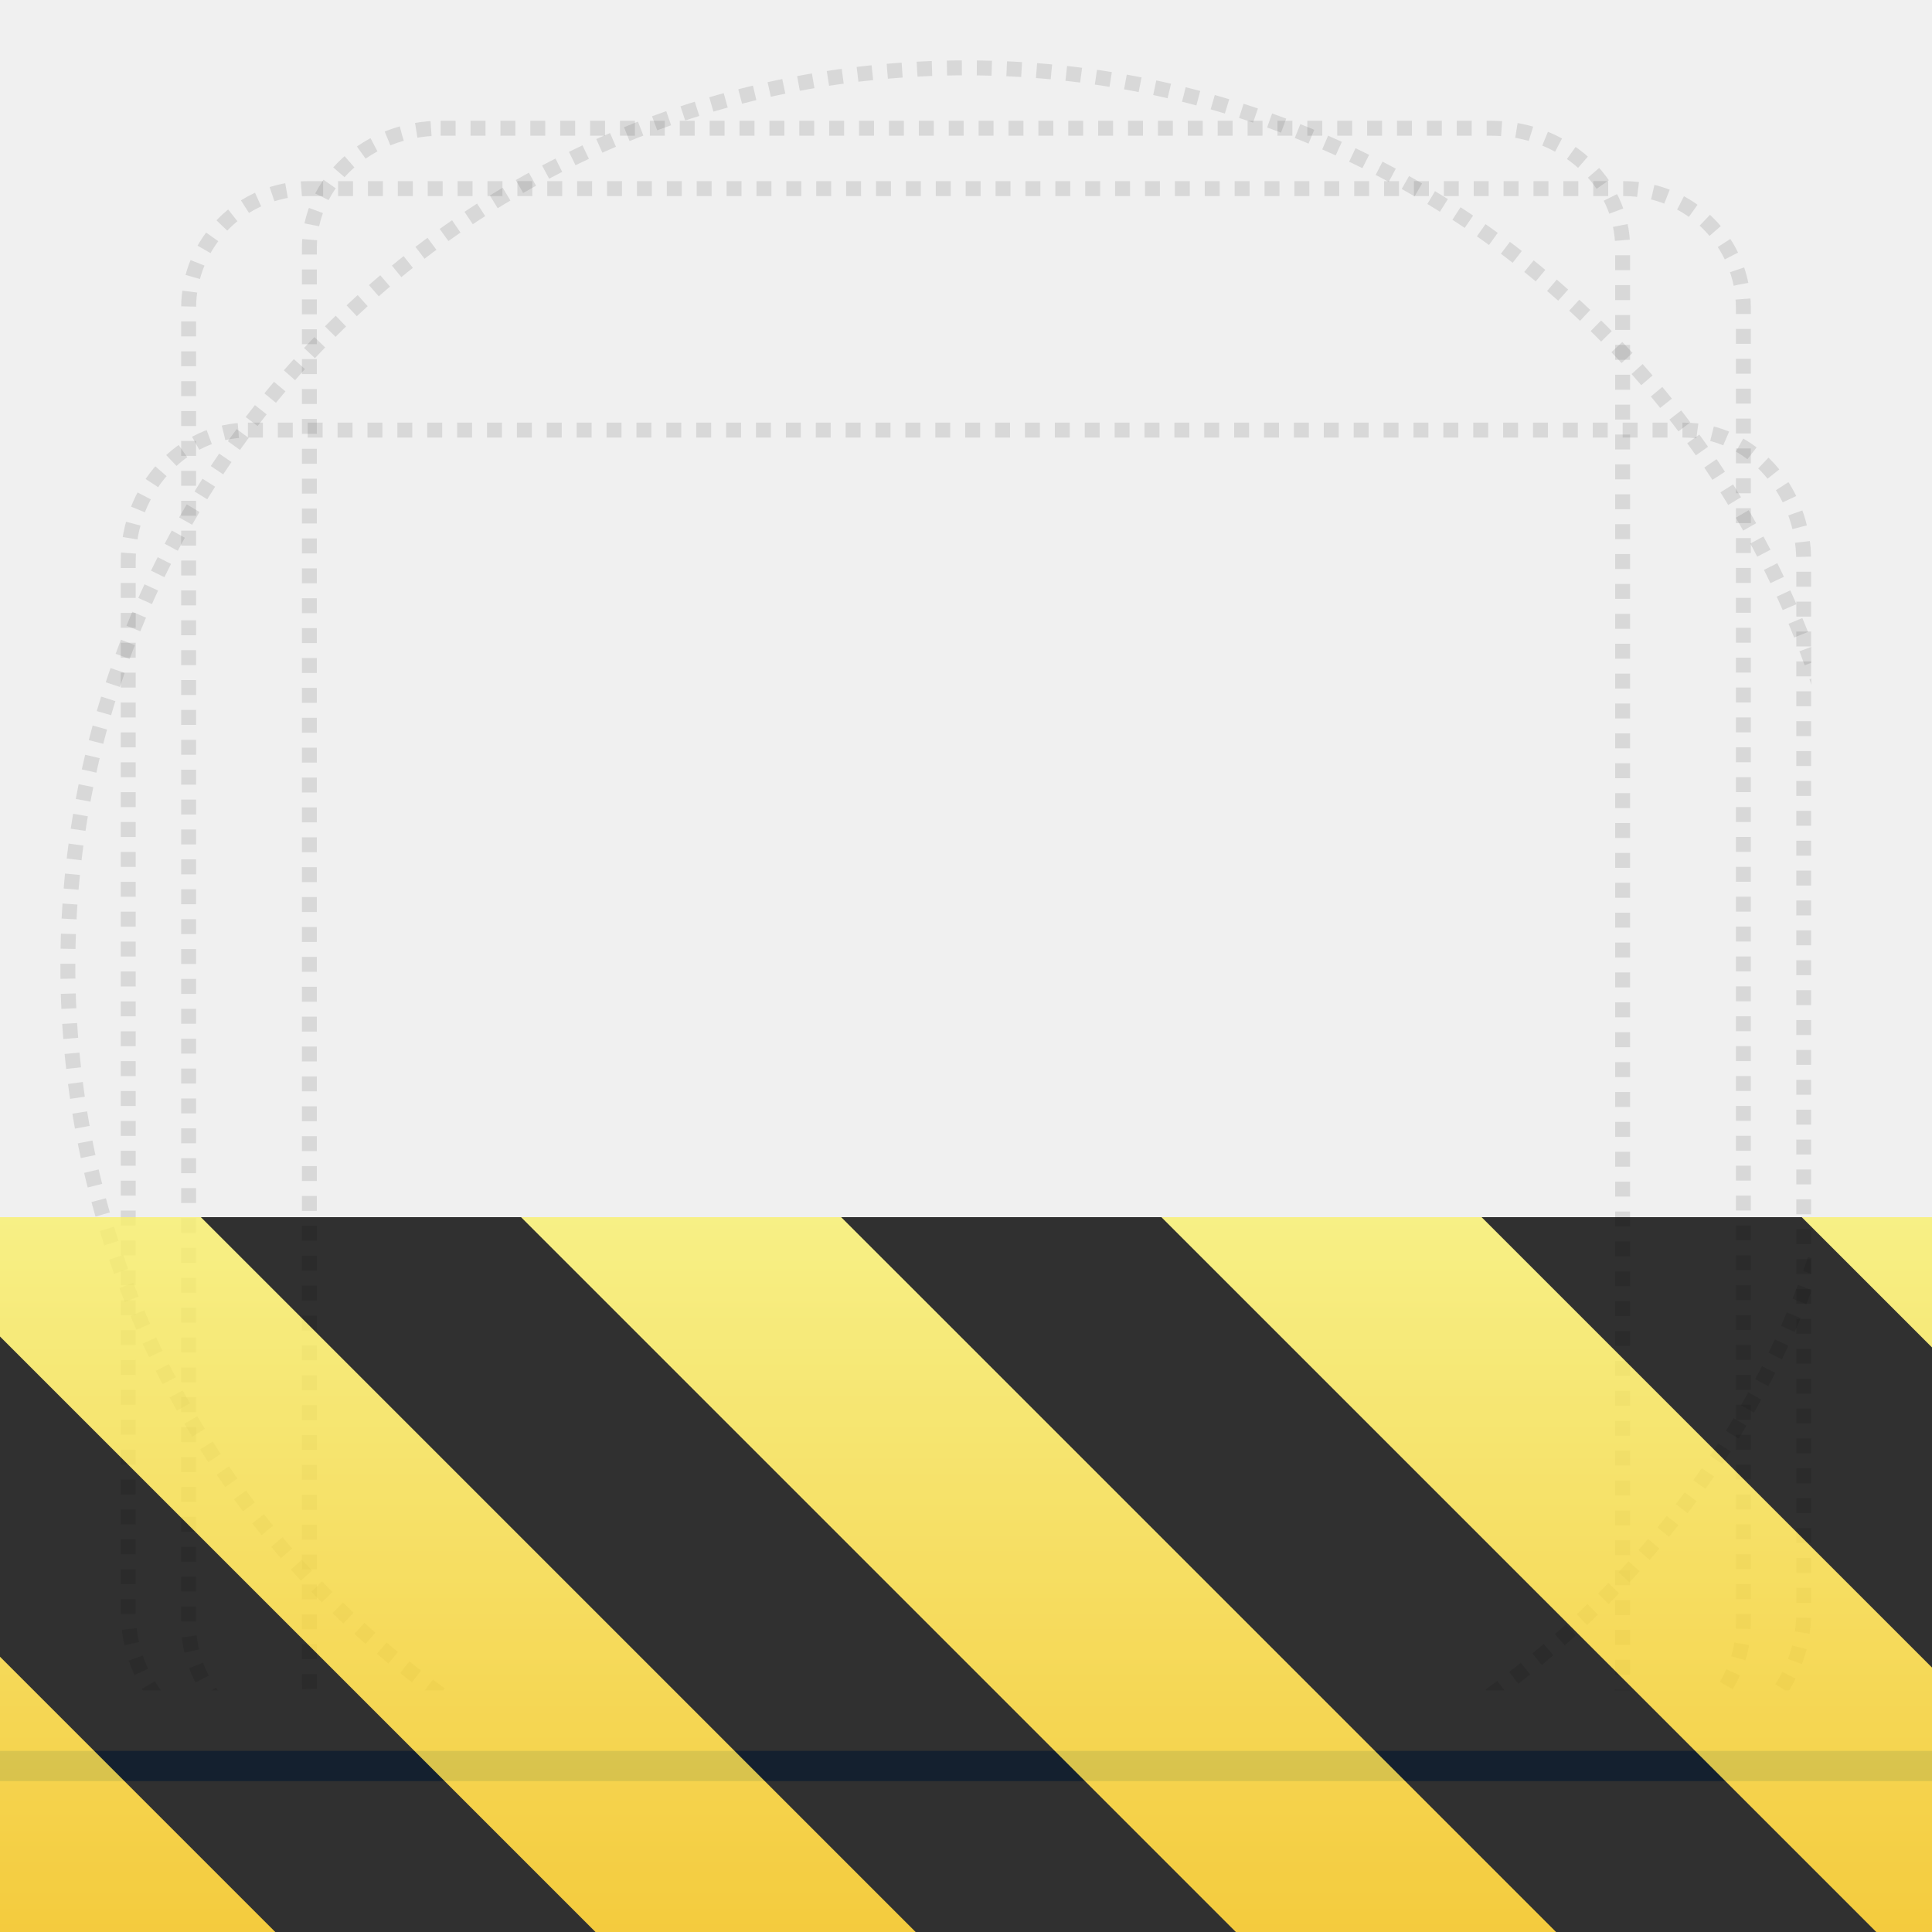
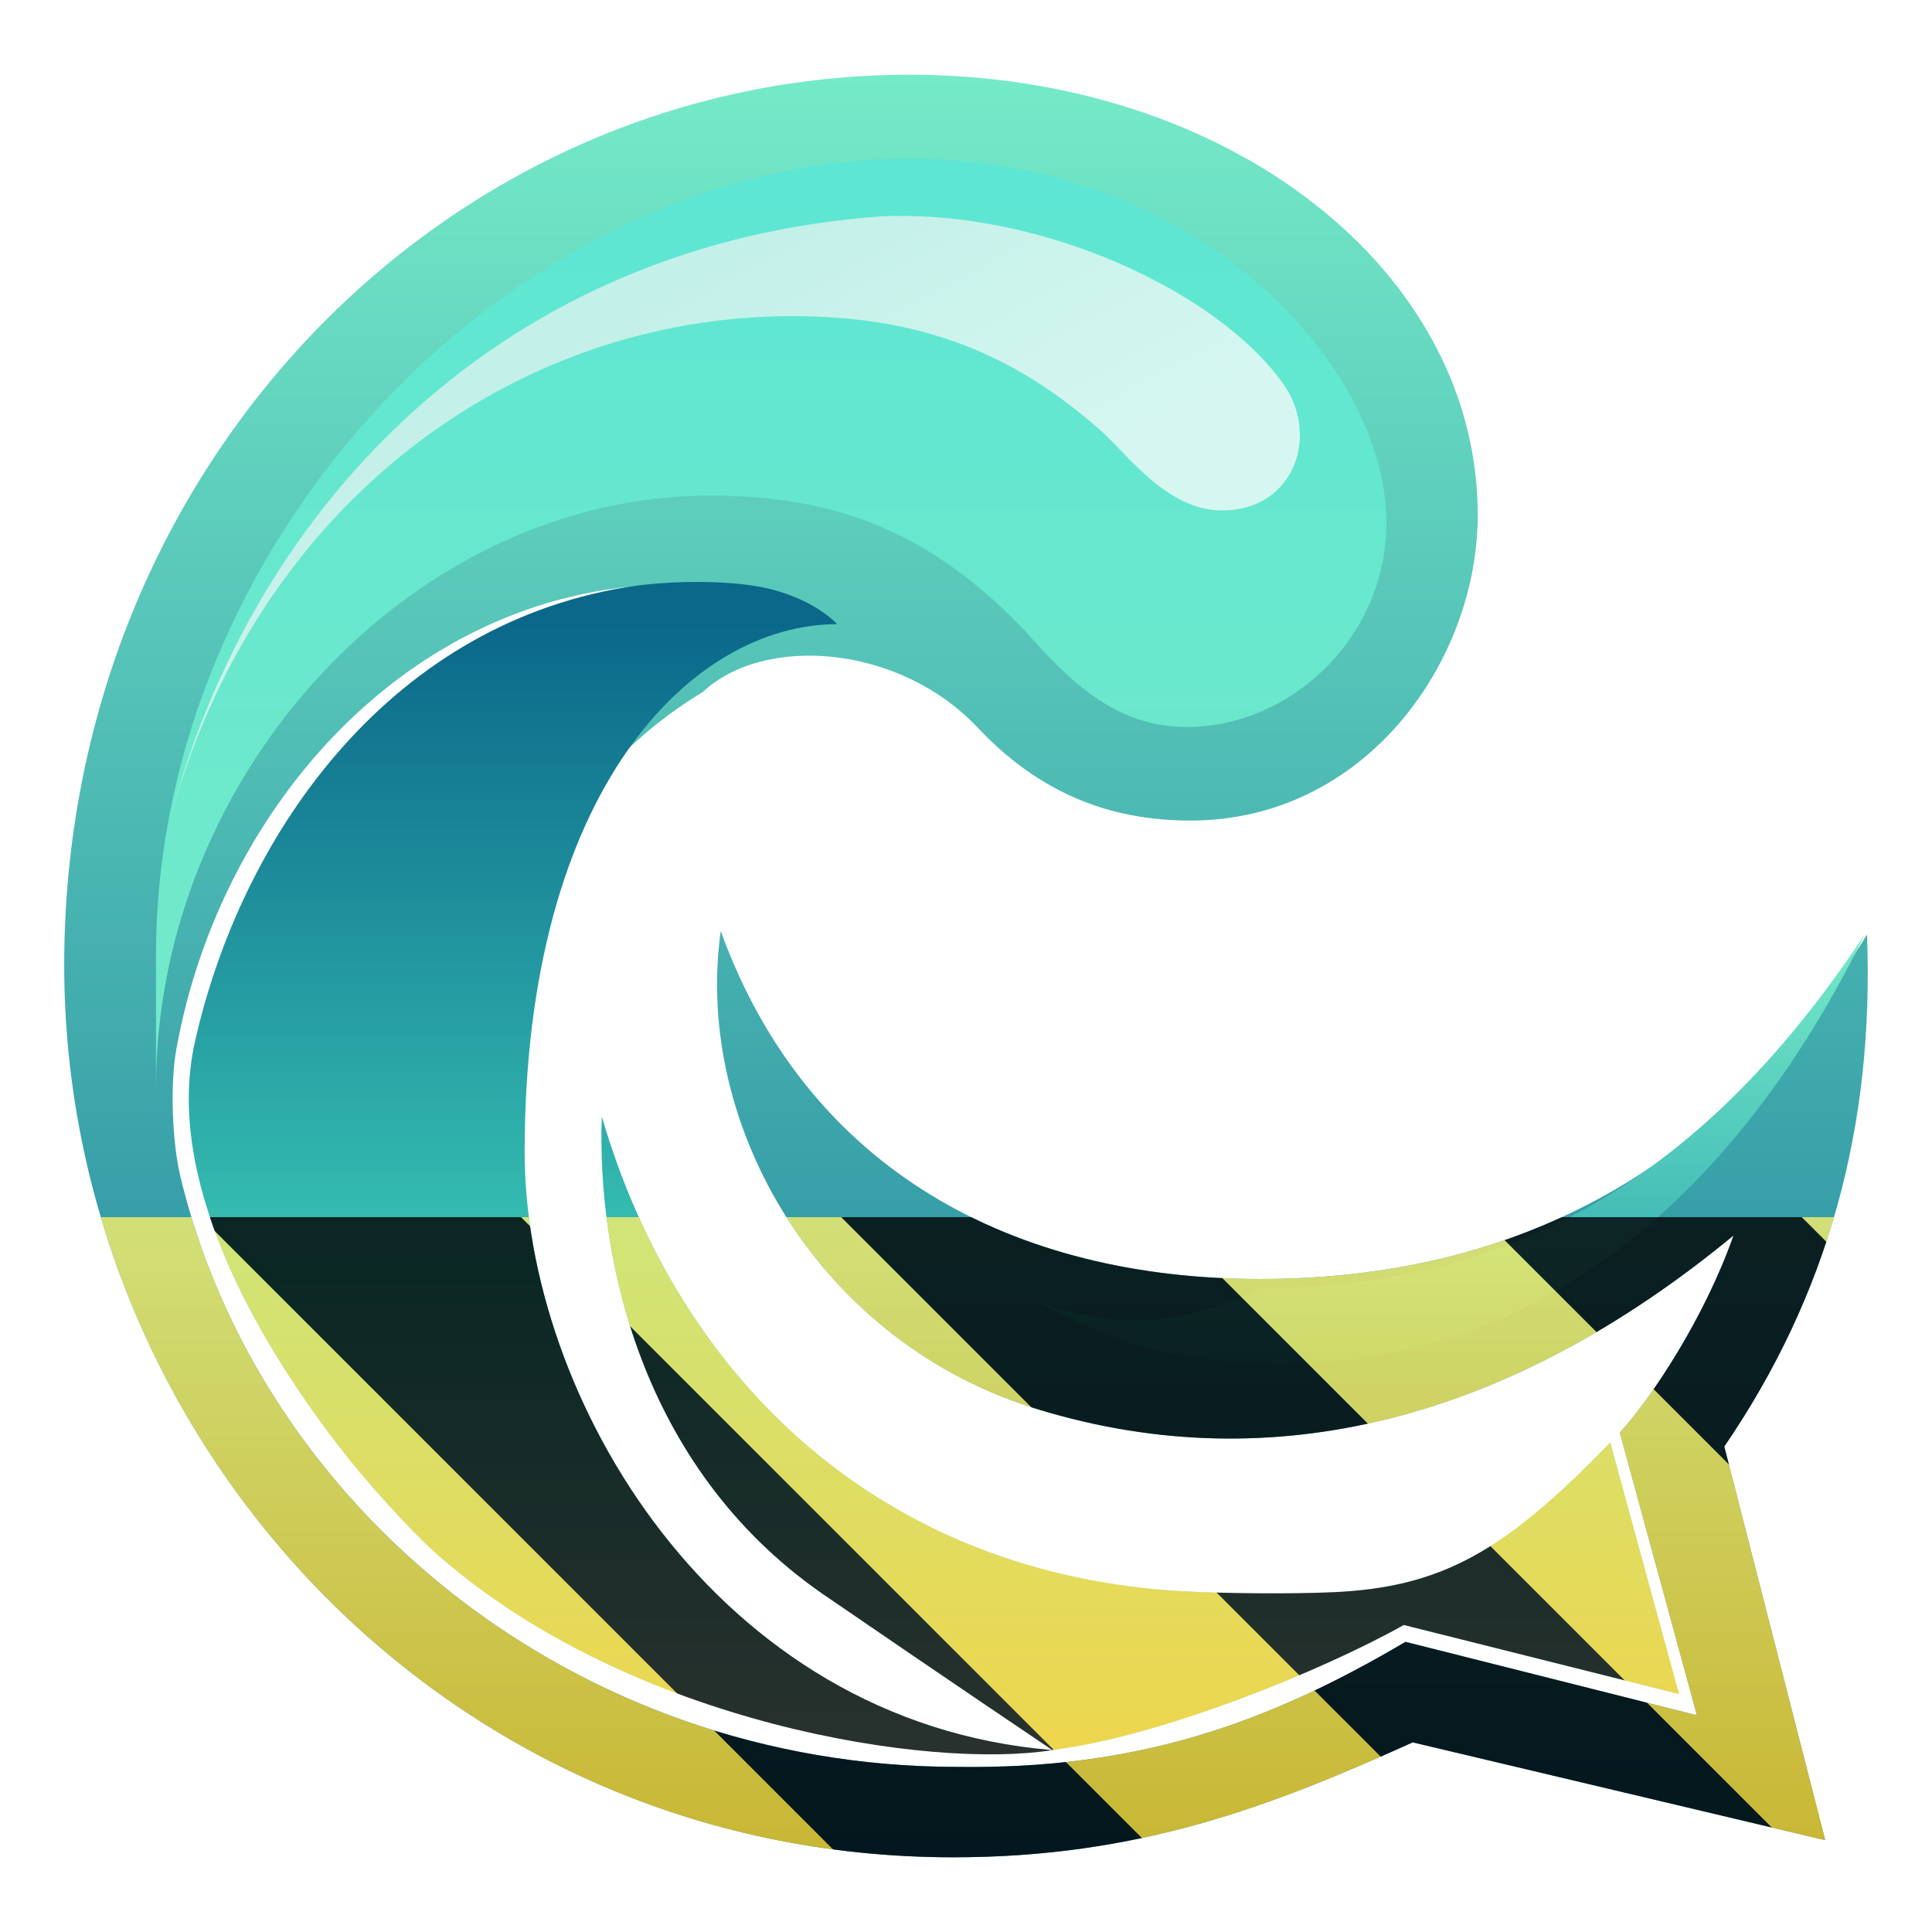
- <svg xmlns="http://www.w3.org/2000/svg" xmlns:xlink="http://www.w3.org/1999/xlink" width="128px" height="128px" viewBox="0 0 128 128" version="1.1">
+ <svg xmlns="http://www.w3.org/2000/svg" width="128" height="128" version="1.1" viewBox="0 0 128 128">
  <defs>
-     <filter id="alpha" filterUnits="objectBoundingBox" x="0%" y="0%" width="100%" height="100%">
-       <feColorMatrix type="matrix" in="SourceGraphic" values="0 0 0 0 1 0 0 0 0 1 0 0 0 0 1 0 0 0 1 0" />
+     <filter id="alpha" x="0" y="0" width="1" height="1">
+       <feColorMatrix in="SourceGraphic" values="0 0 0 0 1 0 0 0 0 1 0 0 0 0 1 0 0 0 1 0" />
    </filter>
-     <mask id="mask0">
-       <g filter="url(#alpha)">
-         <rect x="0" y="0" width="128" height="128" style="fill:rgb(0%,0%,0%);fill-opacity:0.1;stroke:none;" />
-       </g>
-     </mask>
-     <clipPath id="clip1">
-       <rect x="0" y="0" width="192" height="152" />
+     <clipPath>
+       <rect width="192" height="152" />
    </clipPath>
-     <g id="surface10726" clip-path="url(#clip1)">
-       <path style="fill:none;stroke-width:0.99;stroke-linecap:butt;stroke-linejoin:miter;stroke:rgb(0%,0%,0%);stroke-opacity:1;stroke-dasharray:0.99,0.99;stroke-miterlimit:4;" d="M 123.504 236 C 123.504 268.863 96.863 295.504 64 295.504 C 31.137 295.504 4.496 268.863 4.496 236 C 4.496 203.137 31.137 176.496 64 176.496 C 96.863 176.496 123.504 203.137 123.504 236 Z M 123.504 236 " transform="matrix(1,0,0,1,8,-156)" />
+     <clipPath>
+       <rect width="192" height="152" />
+     </clipPath>
+     <clipPath>
+       <rect width="192" height="152" />
+     </clipPath>
+     <clipPath>
+       <rect width="192" height="152" />
+     </clipPath>
+     <clipPath>
+       <rect width="192" height="152" />
+     </clipPath>
+     <clipPath>
+       <rect width="192" height="152" />
+     </clipPath>
+     <clipPath>
+       <rect width="192" height="152" />
+     </clipPath>
+     <clipPath>
+       <rect width="192" height="152" />
+     </clipPath>
+     <clipPath>
+       <rect width="128" height="128" />
+     </clipPath>
+     <clipPath>
+       <rect width="128" height="128" />
+     </clipPath>
+     <clipPath>
+       <rect width="128" height="128" />
+     </clipPath>
+     <clipPath>
+       <rect width="128" height="128" />
+     </clipPath>
+     <linearGradient id="paint0_linear_1_1180" x1="128.2" x2="128.2" y1="9.497" y2="245.7" gradientUnits="userSpaceOnUse">
+       <stop stop-color="#75EAC8" offset="0" />
+       <stop stop-color="#147496" offset="1" />
+     </linearGradient>
+     <linearGradient id="paint1_linear_1_1180" x1="102.4" x2="102.4" y1="20.62" y2="143.8" gradientTransform="matrix(.5 0 0 .5 69.635 -10.73)" gradientUnits="userSpaceOnUse">
+       <stop stop-color="#5CE6D3" offset="0" />
+       <stop stop-color="#75EAC8" offset="1" />
+     </linearGradient>
+     <linearGradient id="paint2_linear_1_1180" x1="107.4" x2="129.2" y1="28.07" y2="69.11" gradientTransform="matrix(.5 0 0 .5 69.635 -10.73)" gradientUnits="userSpaceOnUse">
+       <stop stop-color="#C3F0E9" offset="0" />
+       <stop stop-color="#D5F7F0" offset="1" />
+     </linearGradient>
+     <linearGradient id="paint3_linear_1_1180" x1="189.9" x2="189.9" y1="123.4" y2="180.9" gradientTransform="matrix(.5 0 0 .5 69.635 -10.73)" gradientUnits="userSpaceOnUse">
+       <stop stop-color="#75EAC8" offset="0" />
+       <stop stop-color="#2BA5AE" offset="1" />
+     </linearGradient>
+     <linearGradient id="paint4_linear_1_1180" x1="126.9" x2="126.9" y1="82.29" y2="233.2" gradientUnits="userSpaceOnUse">
+       <stop stop-color="#0B688A" offset="0" />
+       <stop stop-color="#39C4B4" offset=".578" />
+       <stop stop-color="#CCF8E5" offset="1" />
+     </linearGradient>
+     <linearGradient id="linearGradient57" x1="300" x2="428" y1="235" y2="235" gradientTransform="matrix(0 .37 -.98462 0 295.39 -30.36)" gradientUnits="userSpaceOnUse">
+       <stop stop-color="#f9ef6b" offset="0" />
+       <stop stop-color="#f5c211" offset="1" />
+     </linearGradient>
+     <clipPath id="clipPath66">
+       <path d="m60.254 4.949c-30.485 0-56 25.77-56 59 0 31.255 25.045 59.102 58.9 59.102 12.3 0 21.02-3.365 30.445-7.615l27.326 6.479-6.686-26.078c6.855-10.035 9.945-21.162 9.455-33.922l-6e-3 0.006c-0.24 0.391-0.484 0.779-0.73 1.162 0.196-0.385 0.39-0.773 0.58-1.162-4.302 6.494-8.991 11.666-14.275 15.479-7.066 4.734-15.593 7.336-25.793 7.336-16.225 0-29.966-7.14-35.721-23.055-1.815 13 6.634 27.416 21.199 31.746 15.375 4.63 31.03 0.695 45.9-11.57-1.92 5.47-5.43 10.754-7.535 13.059l5.111 18.727-19.307-4.865c-9.27 5.47-17.825 8.445-29.67 8.285-25.531 0-46.257-17.355-51.488-39.072-0.556-2.307-0.698-6.146-0.277-8.48 2.743-15.236 14.189-28.846 29.773-30.602-16.008 2.652-25.574 16.745-28.559 30.184-1.993 8.975 3.969 19.462 9.512 26.668 1.704 2.215 4.709 5.628 6.822 7.455 12.793 11.059 32.448 14.024 40.482 12.732 0 0-0.002-4e-4 -0.004-2e-3 -22.39-1.855-34.953-23.432-34.953-39.617 0-12.255 2.875-21.088 6.961-26.811 1.505-1.408 3.128-2.636 4.842-3.666 4.06-3.805 12.964-3.16 18.164 2.305 3.985 4.25 8.611 6.211 14.131 6.211 11.605 0 19.049-10.54 19.049-20.25 0-16.185-16.445-29.166-37.65-29.166zm9.457 110.99c7.01-0.835 17.843-5.216 23.293-8.281l18.234 4.574-4.561-16.668c-6.994 7.263-11.187 9.598-18.35 9.924-2.711 0.123-7.117 0.087-9.826-0.057-20.015-1.063-33.521-13.93-38.633-31.461-0.33 9.05 2.441 23.136 14.586 31.596 8.814 6.042 15.087 10.26 15.256 10.373zm-14.293-74.648c0.029 0.017 0.057 0.034 0.086 0.051-0.016-0.004-0.031-0.009-0.047-0.014-0.013-0.013-0.026-0.025-0.039-0.037z" stroke-width=".5" />
+     </clipPath>
+   </defs>
+   <g transform="translate(-69.745 10.95)">
+     <path transform="matrix(.5 0 0 .5 69.635 -10.73)" d="m247.6 123.4c-17.52 28.55-43.49 45.63-80.44 45.63-32.45 0-59.93-14.28-71.44-46.11-3.63 26 13.27 54.83 42.4 63.49 30.75 9.26 62.06 1.39 91.8-23.14-3.84 10.94-10.86 21.51-15.07 26.12l10.22 37.45-38.61-9.73c-18.54 10.94-35.65 16.89-59.34 16.57-51.063 0-92.515-34.707-102.98-78.142-1.111-4.614-1.394-12.293-0.553-16.962 5.88-32.659 31.74-61.605 66.371-61.605 8.31 0 15.21 1.73 21.27 5.28-5.05-1.38-8.5-1.62-12.96-1.38-31.36 1.89-52 32.45-52 68.92 0 38.36 26.133 76.659 72.143 79.779-33.63-5.64-56.293-35.799-56.293-77.769 0-27.52 13.04-49.62 31.22-60.54 8.12-7.61 25.93-6.32 36.33 4.61 7.97 8.5 17.22 12.42 28.26 12.42 23.21 0 38.1-21.08 38.1-40.5 0-32.37-32.89-58.33-75.3-58.33-60.97 0-112 51.54-112 118 0 62.51 50.09 118.2 117.8 118.2 24.6 0 42.04-6.73 60.89-15.23l54.65 12.96-13.37-52.16c13.71-20.07 19.89-42.32 18.91-67.84z" fill="url(#paint0_linear_1_1180)" />
+     <g stroke-width=".5">
+       <path d="m80.08 52.37c0-27.825 23.965-52.8 49.895-52.8 19.225 0 31.62 13.76 31.62 24.1 0 7.65-6.365 13.545-13.22 13.545-4.76 0-7.79-3.06-10.735-6.39-6.03-6.285-12.14-8.94-20.85-8.94-19.7 0-36.71 18.405-36.71 39.255v-8.775z" fill="url(#paint1_linear_1_1180)" />
+       <path d="m81.02 43.27c5.52-20.85 22.125-38.13 47.17-39.89 10.8-0.445 22.25 5.105 26.49 10.985 2.56 3.425 0.865 8.505-3.98 8.505-3.59 0-6.23-3.66-7.885-5.165-5.87-5.245-12.035-7.71-20.59-7.71-18.5 0-35.51 12.51-41.205 33.275z" fill="url(#paint2_linear_1_1180)" />
+       <path d="m193.28 50.97c-7.755 15.85-20.485 28.445-38.55 28.445-10.18 0-13.73-3.12-18.575-5.205 4.98 2.485 10.345 3.59 17.065 0.17 17.39 0 29.825-7.96 40.06-23.41z" fill="url(#paint3_linear_1_1180)" />
    </g>
-     <mask id="mask1">
-       <g filter="url(#alpha)">
-         <rect x="0" y="0" width="128" height="128" style="fill:rgb(0%,0%,0%);fill-opacity:0.1;stroke:none;" />
-       </g>
-     </mask>
-     <clipPath id="clip2">
-       <rect x="0" y="0" width="192" height="152" />
-     </clipPath>
-     <g id="surface10729" clip-path="url(#clip2)">
-       <path style="fill:none;stroke-width:0.99;stroke-linecap:butt;stroke-linejoin:miter;stroke:rgb(0%,0%,0%);stroke-opacity:1;stroke-dasharray:0.99,0.99;stroke-miterlimit:4;" d="M 29.195 180.496 L 98.805 180.496 C 103.609 180.496 107.504 184.047 107.504 188.426 L 107.504 283.574 C 107.504 287.953 103.609 291.504 98.805 291.504 L 29.195 291.504 C 24.391 291.504 20.496 287.953 20.496 283.574 L 20.496 188.426 C 20.496 184.047 24.391 180.496 29.195 180.496 Z M 29.195 180.496 " transform="matrix(1,0,0,1,8,-156)" />
-     </g>
-     <mask id="mask2">
-       <g filter="url(#alpha)">
-         <rect x="0" y="0" width="128" height="128" style="fill:rgb(0%,0%,0%);fill-opacity:0.1;stroke:none;" />
-       </g>
-     </mask>
-     <clipPath id="clip3">
-       <rect x="0" y="0" width="192" height="152" />
-     </clipPath>
-     <g id="surface10732" clip-path="url(#clip3)">
-       <path style="fill:none;stroke-width:0.99;stroke-linecap:butt;stroke-linejoin:miter;stroke:rgb(0%,0%,0%);stroke-opacity:1;stroke-dasharray:0.99,0.99;stroke-miterlimit:4;" d="M 20.418 184.496 L 107.582 184.496 C 111.957 184.496 115.504 188.043 115.504 192.418 L 115.504 279.582 C 115.504 283.957 111.957 287.504 107.582 287.504 L 20.418 287.504 C 16.043 287.504 12.496 283.957 12.496 279.582 L 12.496 192.418 C 12.496 188.043 16.043 184.496 20.418 184.496 Z M 20.418 184.496 " transform="matrix(1,0,0,1,8,-156)" />
-     </g>
-     <mask id="mask3">
-       <g filter="url(#alpha)">
-         <rect x="0" y="0" width="128" height="128" style="fill:rgb(0%,0%,0%);fill-opacity:0.1;stroke:none;" />
-       </g>
-     </mask>
-     <clipPath id="clip4">
-       <rect x="0" y="0" width="192" height="152" />
-     </clipPath>
-     <g id="surface10735" clip-path="url(#clip4)">
-       <path style="fill:none;stroke-width:0.99;stroke-linecap:butt;stroke-linejoin:miter;stroke:rgb(0%,0%,0%);stroke-opacity:1;stroke-dasharray:0.99,0.99;stroke-miterlimit:4;" d="M 16.426 200.496 L 111.574 200.496 C 115.953 200.496 119.504 204.391 119.504 209.195 L 119.504 278.805 C 119.504 283.609 115.953 287.504 111.574 287.504 L 16.426 287.504 C 12.047 287.504 8.496 283.609 8.496 278.805 L 8.496 209.195 C 8.496 204.391 12.047 200.496 16.426 200.496 Z M 16.426 200.496 " transform="matrix(1,0,0,1,8,-156)" />
-     </g>
-     <mask id="mask5">
-       <g filter="url(#alpha)">
-         <rect x="0" y="0" width="128" height="128" style="fill:rgb(0%,0%,0%);fill-opacity:0.1;stroke:none;" />
-       </g>
-     </mask>
-     <clipPath id="clip7">
-       <rect x="0" y="0" width="192" height="152" />
-     </clipPath>
-     <g id="surface10726" clip-path="url(#clip7)">
-       <path style="fill:none;stroke-width:0.99;stroke-linecap:butt;stroke-linejoin:miter;stroke:rgb(0%,0%,0%);stroke-opacity:1;stroke-dasharray:0.99,0.99;stroke-miterlimit:4;" d="M 123.504 236 C 123.504 268.863 96.863 295.504 64 295.504 C 31.137 295.504 4.496 268.863 4.496 236 C 4.496 203.137 31.137 176.496 64 176.496 C 96.863 176.496 123.504 203.137 123.504 236 Z M 123.504 236 " transform="matrix(1,0,0,1,8,-156)" />
-     </g>
-     <mask id="mask6">
-       <g filter="url(#alpha)">
-         <rect x="0" y="0" width="128" height="128" style="fill:rgb(0%,0%,0%);fill-opacity:0.1;stroke:none;" />
-       </g>
-     </mask>
-     <clipPath id="clip8">
-       <rect x="0" y="0" width="192" height="152" />
-     </clipPath>
-     <g id="surface10729" clip-path="url(#clip8)">
-       <path style="fill:none;stroke-width:0.99;stroke-linecap:butt;stroke-linejoin:miter;stroke:rgb(0%,0%,0%);stroke-opacity:1;stroke-dasharray:0.99,0.99;stroke-miterlimit:4;" d="M 29.195 180.496 L 98.805 180.496 C 103.609 180.496 107.504 184.047 107.504 188.426 L 107.504 283.574 C 107.504 287.953 103.609 291.504 98.805 291.504 L 29.195 291.504 C 24.391 291.504 20.496 287.953 20.496 283.574 L 20.496 188.426 C 20.496 184.047 24.391 180.496 29.195 180.496 Z M 29.195 180.496 " transform="matrix(1,0,0,1,8,-156)" />
-     </g>
-     <mask id="mask7">
-       <g filter="url(#alpha)">
-         <rect x="0" y="0" width="128" height="128" style="fill:rgb(0%,0%,0%);fill-opacity:0.1;stroke:none;" />
-       </g>
-     </mask>
-     <clipPath id="clip9">
-       <rect x="0" y="0" width="192" height="152" />
-     </clipPath>
-     <g id="surface10732" clip-path="url(#clip9)">
-       <path style="fill:none;stroke-width:0.99;stroke-linecap:butt;stroke-linejoin:miter;stroke:rgb(0%,0%,0%);stroke-opacity:1;stroke-dasharray:0.99,0.99;stroke-miterlimit:4;" d="M 20.418 184.496 L 107.582 184.496 C 111.957 184.496 115.504 188.043 115.504 192.418 L 115.504 279.582 C 115.504 283.957 111.957 287.504 107.582 287.504 L 20.418 287.504 C 16.043 287.504 12.496 283.957 12.496 279.582 L 12.496 192.418 C 12.496 188.043 16.043 184.496 20.418 184.496 Z M 20.418 184.496 " transform="matrix(1,0,0,1,8,-156)" />
-     </g>
-     <mask id="mask8">
-       <g filter="url(#alpha)">
-         <rect x="0" y="0" width="128" height="128" style="fill:rgb(0%,0%,0%);fill-opacity:0.1;stroke:none;" />
-       </g>
-     </mask>
-     <clipPath id="clip10">
-       <rect x="0" y="0" width="192" height="152" />
-     </clipPath>
-     <g id="surface10735" clip-path="url(#clip10)">
-       <path style="fill:none;stroke-width:0.99;stroke-linecap:butt;stroke-linejoin:miter;stroke:rgb(0%,0%,0%);stroke-opacity:1;stroke-dasharray:0.99,0.99;stroke-miterlimit:4;" d="M 16.426 200.496 L 111.574 200.496 C 115.953 200.496 119.504 204.391 119.504 209.195 L 119.504 278.805 C 119.504 283.609 115.953 287.504 111.574 287.504 L 16.426 287.504 C 12.047 287.504 8.496 283.609 8.496 278.805 L 8.496 209.195 C 8.496 204.391 12.047 200.496 16.426 200.496 Z M 16.426 200.496 " transform="matrix(1,0,0,1,8,-156)" />
-     </g>
-     <clipPath id="clip6">
-       <rect x="0" y="0" width="128" height="128" />
-     </clipPath>
-     <g id="surface10750" clip-path="url(#clip6)">
-       <rect x="0" y="0" width="128" height="128" style="fill:rgb(94.118%,94.118%,94.118%);fill-opacity:1;stroke:none;" />
-       <use xlink:href="#surface10726" transform="matrix(1,0,0,1,-8,-16)" mask="url(#mask5)" />
-       <use xlink:href="#surface10729" transform="matrix(1,0,0,1,-8,-16)" mask="url(#mask6)" />
-       <use xlink:href="#surface10732" transform="matrix(1,0,0,1,-8,-16)" mask="url(#mask7)" />
-       <use xlink:href="#surface10735" transform="matrix(1,0,0,1,-8,-16)" mask="url(#mask8)" />
-       <path style="fill:none;stroke-width:2;stroke-linecap:butt;stroke-linejoin:miter;stroke:rgb(38.431%,62.745%,91.765%);stroke-opacity:1;stroke-miterlimit:4;" d="M 0 289 L 128 289 " transform="matrix(1,0,0,1,0,-172)" />
-     </g>
-     <clipPath id="clip5">
-       <rect x="0" y="0" width="128" height="128" />
-     </clipPath>
-     <g id="surface10753" clip-path="url(#clip5)" filter="url(#alpha)">
-       <use xlink:href="#surface10750" />
-     </g>
-     <mask id="mask4">
-       <use xlink:href="#surface10753" />
-     </mask>
-     <mask id="mask9">
-       <g filter="url(#alpha)">
-         <rect x="0" y="0" width="128" height="128" style="fill:rgb(0%,0%,0%);fill-opacity:0.8;stroke:none;" />
-       </g>
-     </mask>
-     <linearGradient id="linear0" gradientUnits="userSpaceOnUse" x1="300" y1="235" x2="428" y2="235" gradientTransform="matrix(0.000000000000000023,0.37,-0.98462,0.00000000000000006,295.385,-30.36)">
-       <stop offset="0" style="stop-color:rgb(97.647%,94.118%,41.961%);stop-opacity:1;" />
-       <stop offset="1" style="stop-color:rgb(96.078%,76.078%,6.667%);stop-opacity:1;" />
-     </linearGradient>
-     <clipPath id="clip12">
-       <rect x="0" y="0" width="128" height="128" />
-     </clipPath>
-     <g id="surface10747" clip-path="url(#clip12)">
-       <path style=" stroke:none;fill-rule:nonzero;fill:url(#linear0);" d="M 128 80.641 L 128 128 L 0 128 L 0 80.641 Z M 128 80.641 " />
-       <path style=" stroke:none;fill-rule:nonzero;fill:rgb(0%,0%,0%);fill-opacity:1;" d="M 13.309 80.641 L 60.664 128 L 81.879 128 L 34.52 80.641 Z M 55.73 80.641 L 103.094 128 L 124.309 128 L 76.945 80.641 Z M 98.16 80.641 L 128 110.48 L 128 89.27 L 119.371 80.641 Z M 0 88.547 L 0 109.762 L 18.238 128 L 39.453 128 Z M 0 88.547 " />
-     </g>
-     <clipPath id="clip11">
-       <rect x="0" y="0" width="128" height="128" />
-     </clipPath>
-     <g id="surface10752" clip-path="url(#clip11)">
-       <use xlink:href="#surface10747" mask="url(#mask9)" />
-     </g>
-   </defs>
-   <g id="surface10672">
-     <rect x="0" y="0" width="128" height="128" style="fill:rgb(94.118%,94.118%,94.118%);fill-opacity:1;stroke:none;" />
-     <use xlink:href="#surface10726" transform="matrix(1,0,0,1,-8,-16)" mask="url(#mask0)" />
-     <use xlink:href="#surface10729" transform="matrix(1,0,0,1,-8,-16)" mask="url(#mask1)" />
-     <use xlink:href="#surface10732" transform="matrix(1,0,0,1,-8,-16)" mask="url(#mask2)" />
-     <use xlink:href="#surface10735" transform="matrix(1,0,0,1,-8,-16)" mask="url(#mask3)" />
-     <path style="fill:none;stroke-width:2;stroke-linecap:butt;stroke-linejoin:miter;stroke:rgb(38.431%,62.745%,91.765%);stroke-opacity:1;stroke-miterlimit:4;" d="M 0 289 L 128 289 " transform="matrix(1,0,0,1,0,-172)" />
-     <use xlink:href="#surface10752" mask="url(#mask4)" />
+     <path transform="matrix(.5 0 0 .5 69.635 -10.73)" d="m213.58 190.7c-13.987 14.525-22.375 19.194-36.7 19.845-5.422 0.246-14.234 0.174-19.653-0.114-40.03-2.125-67.039-27.856-77.264-62.919-0.66 18.1 4.88 46.27 29.17 63.19 17.87 12.25 30.52 20.75 30.52 20.75-16.069 2.583-55.381-3.345-80.967-25.463-4.226-3.654-10.235-10.48-13.643-14.91-11.085-14.411-23.009-35.387-19.023-53.336 5.968-26.877 25.101-55.064 57.117-60.369 5.51-0.913 14.734-1.118 20.07 0.485 3.181 0.955 5.949 2.418 7.965 4.404-19.17 0-41.434 21.721-41.434 69.951 0 32.37 25.125 75.525 69.905 79.235 14.02-1.67 35.689-10.43 46.589-16.56l36.465 9.148z" fill="url(#paint4_linear_1_1180)" />
+   </g>
+   <g clip-path="url(#clipPath66)" opacity=".8">
+     <path d="m128 80.641v47.359h-128v-47.359z" fill="url(#linearGradient57)" />
+     <path d="m13.309 80.641 47.355 47.359h21.215l-47.359-47.359zm42.422 0 47.363 47.359h21.215l-47.363-47.359zm42.43 0 29.84 29.84v-21.211l-8.629-8.629zm-98.16 7.906v21.215l18.238 18.238h21.215z" />
  </g>
</svg>
